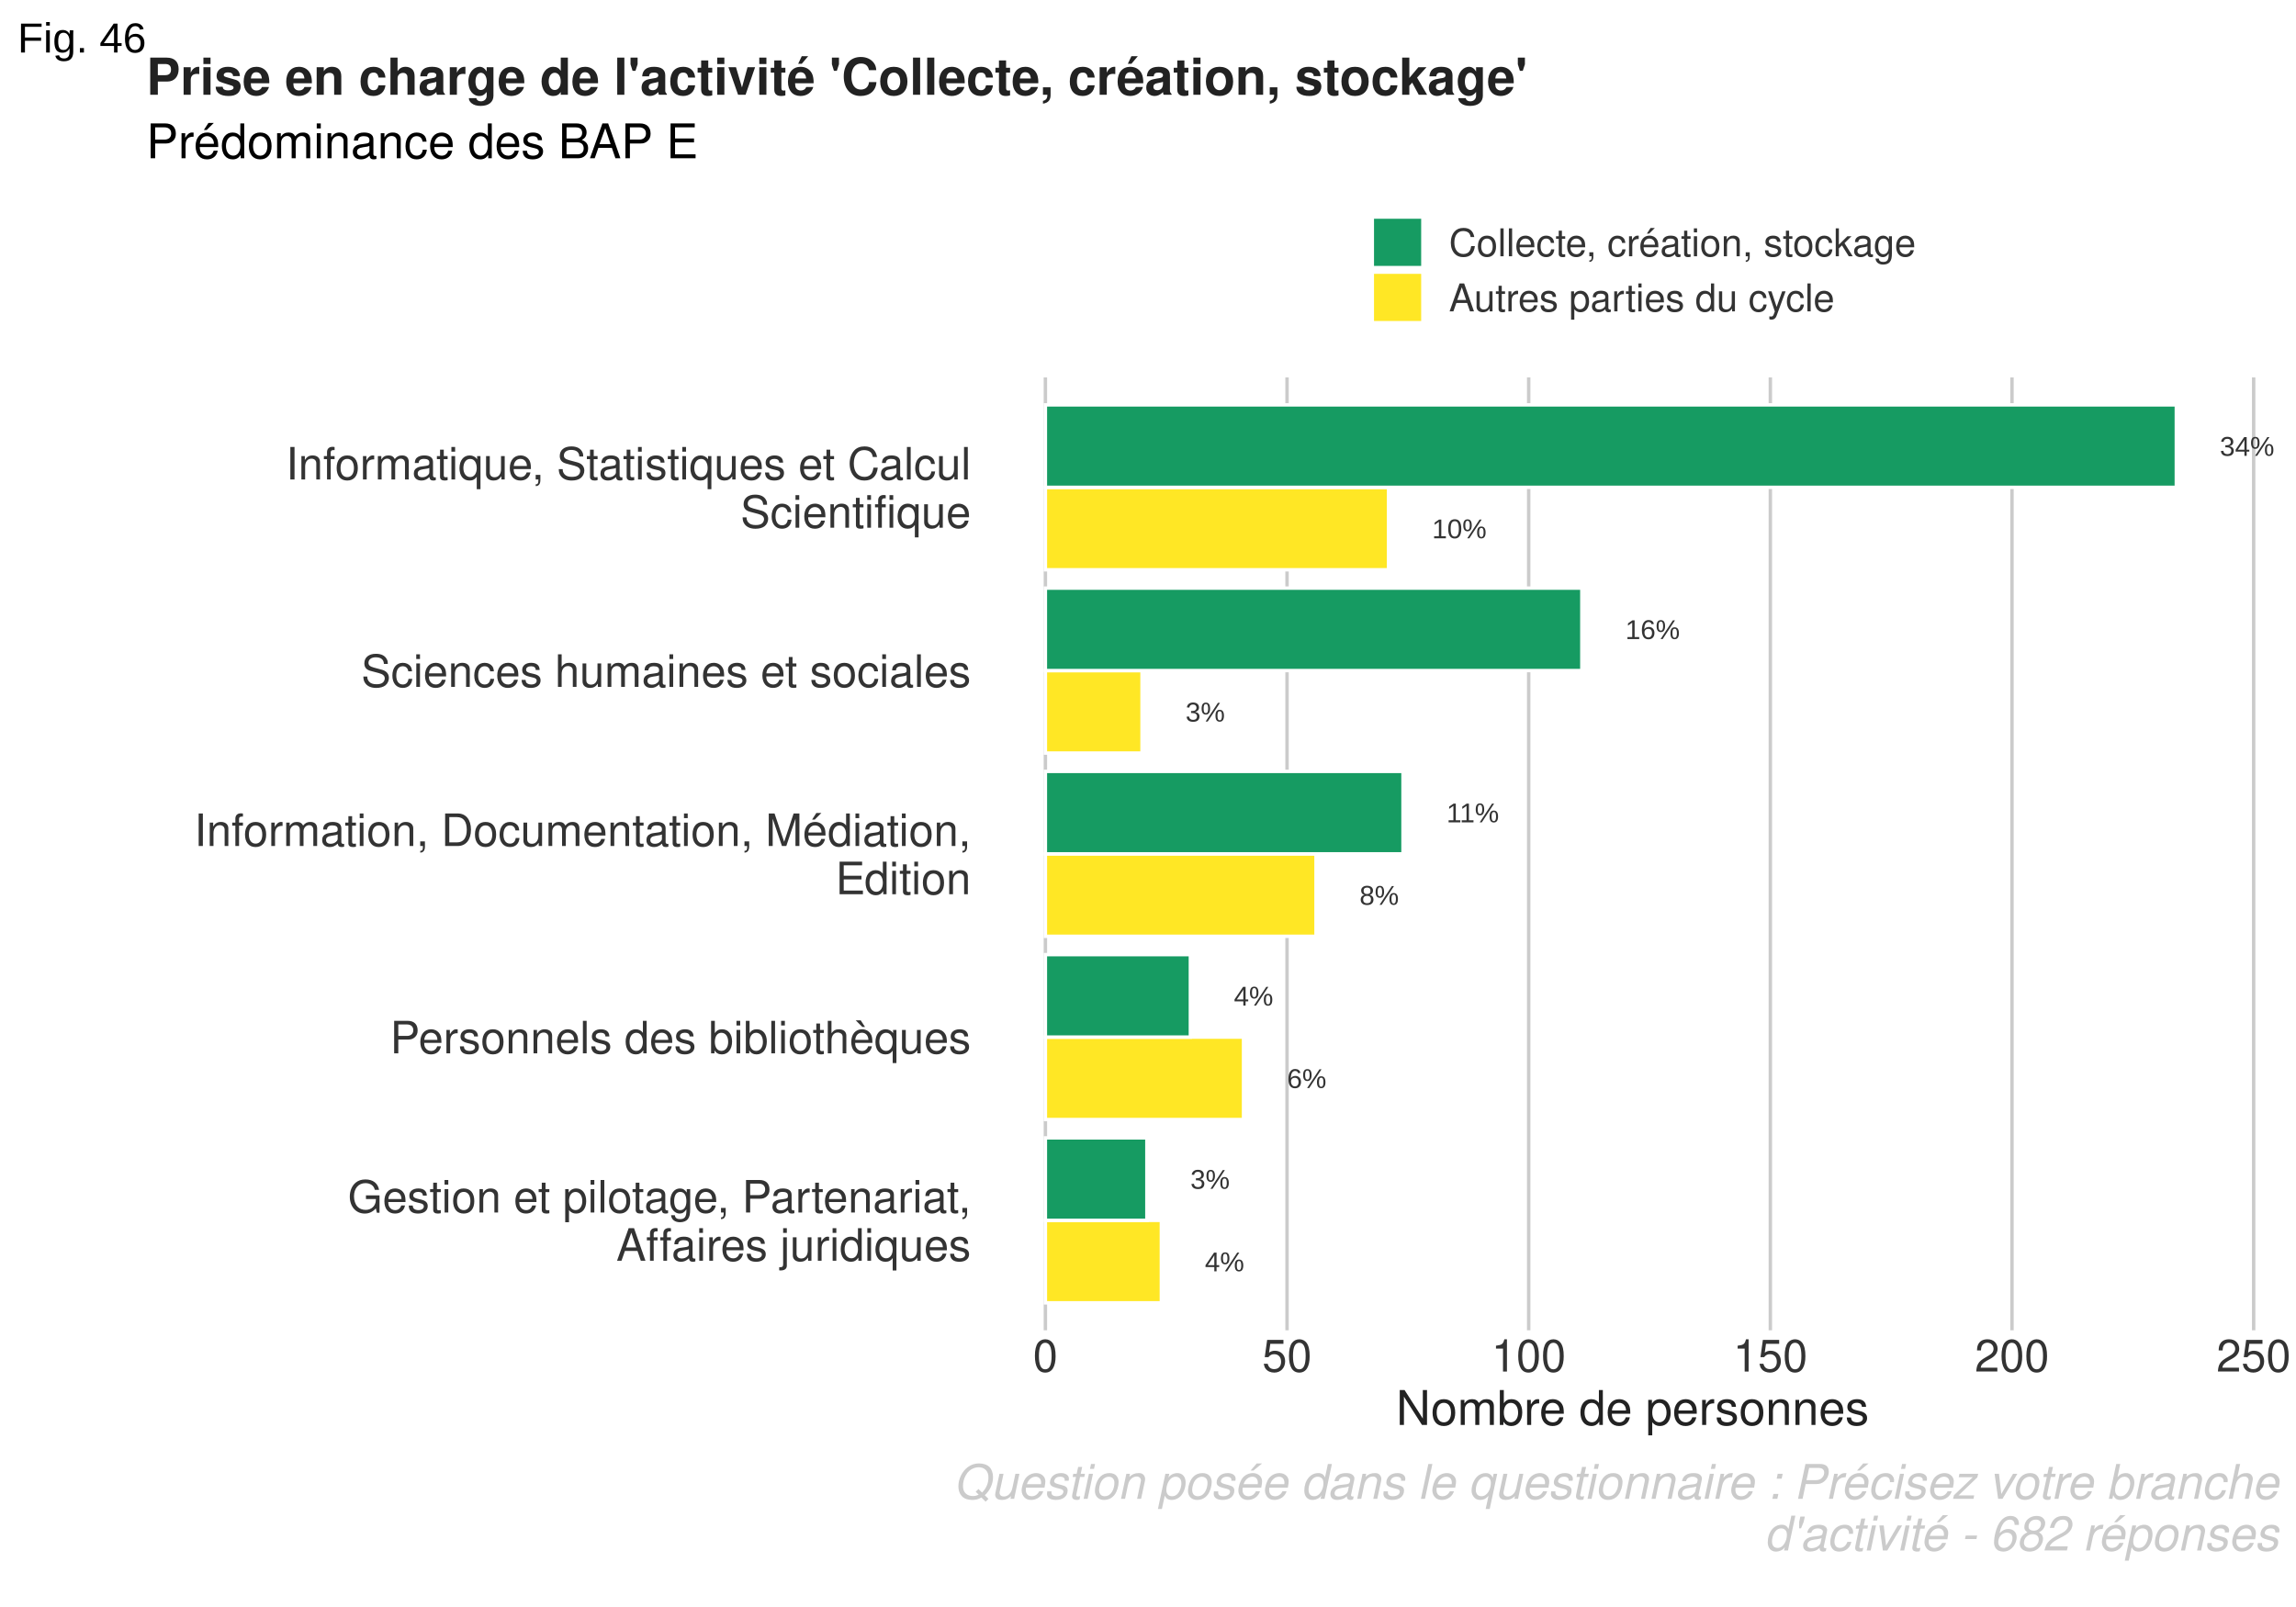
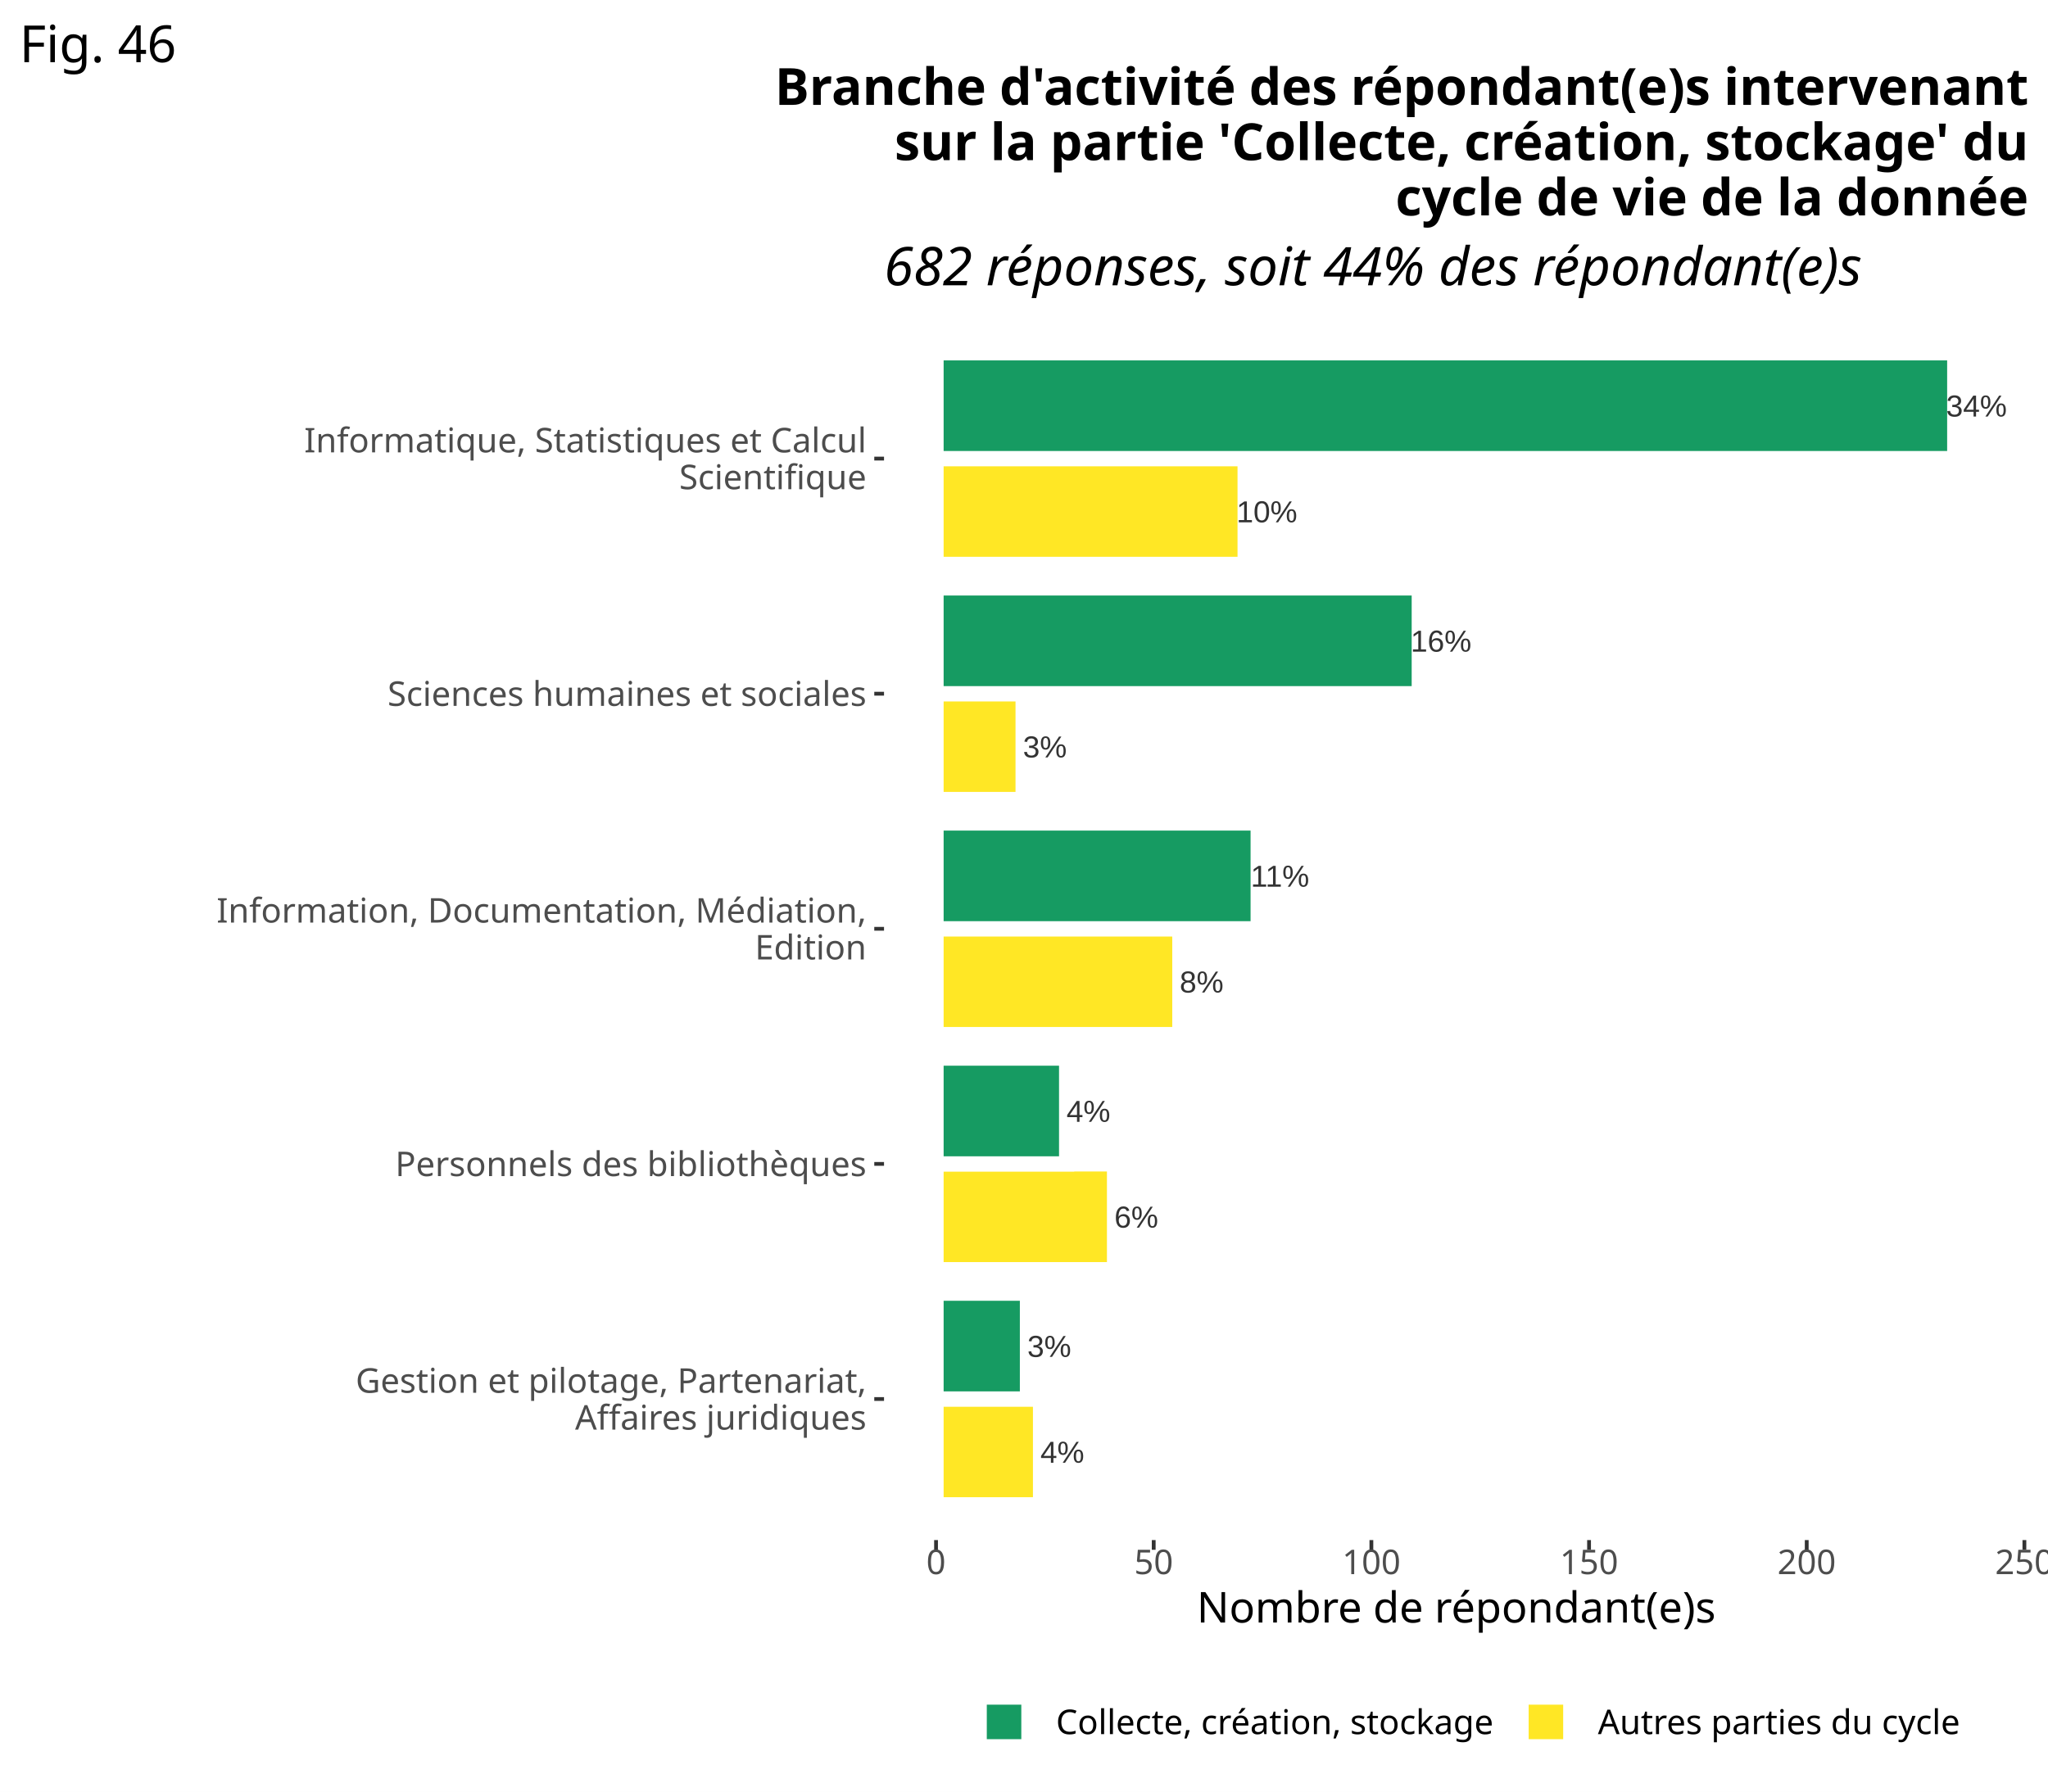
- <svg xmlns="http://www.w3.org/2000/svg" class="svglite" width="720.00pt" height="504.00pt" viewBox="0 0 720.00 504.00">
+ <svg xmlns="http://www.w3.org/2000/svg" class="svglite" width="576.00pt" height="504.00pt" viewBox="0 0 576.00 504.00">
  <defs>
    <style type="text/css">
    .svglite line, .svglite polyline, .svglite polygon, .svglite path, .svglite rect, .svglite circle {
      fill: none;
      stroke: #000000;
      stroke-linecap: round;
      stroke-linejoin: round;
      stroke-miterlimit: 10.00;
    }
    .svglite text {
      white-space: pre;
    }
  </style>
  </defs>
  <rect width="100%" height="100%" style="stroke: none; fill: #FFFFFF;" />
  <defs>
-     <clipPath id="cpMC4wMHw3MjAuMDB8MC4wMHw1MDQuMDA=">
-       <rect x="0.00" y="0.00" width="720.00" height="504.00" />
+     <clipPath id="cpMC4wMHw1NzYuMDB8MC4wMHw1MDQuMDA=">
+       <rect x="0.00" y="0.00" width="576.00" height="504.00" />
    </clipPath>
  </defs>
-   <g clip-path="url(#cpMC4wMHw3MjAuMDB8MC4wMHw1MDQuMDA=)">
-     <rect x="0.00" y="-0" width="720.00" height="504.00" style="stroke-width: 1.07; stroke: #FFFFFF; fill: #FFFFFF;" />
+   <g clip-path="url(#cpMC4wMHw1NzYuMDB8MC4wMHw1MDQuMDA=)">
+     <rect x="0" y="-0" width="576.00" height="504.00" style="stroke-width: 1.07; stroke: #FFFFFF; fill: #FFFFFF;" />
  </g>
  <defs>
-     <clipPath id="cpMzA5LjQxfDcxNC41MnwxMTguMzZ8NDE3LjIy">
-       <rect x="309.41" y="118.36" width="405.12" height="298.86" />
+     <clipPath id="cpMjQ4LjYzfDU3MC41Mnw4OS4zM3w0MzMuMjQ=">
+       <rect x="248.63" y="89.33" width="321.89" height="343.91" />
    </clipPath>
  </defs>
-   <g clip-path="url(#cpMzA5LjQxfDcxNC41MnwxMTguMzZ8NDE3LjIy)">
-     <polyline points="327.82,417.22 327.82,118.36 " style="stroke-width: 1.07; stroke: #CBCBCB; stroke-linecap: butt;" />
-     <polyline points="403.60,417.22 403.60,118.36 " style="stroke-width: 1.07; stroke: #CBCBCB; stroke-linecap: butt;" />
-     <polyline points="479.38,417.22 479.38,118.36 " style="stroke-width: 1.07; stroke: #CBCBCB; stroke-linecap: butt;" />
-     <polyline points="555.16,417.22 555.16,118.36 " style="stroke-width: 1.07; stroke: #CBCBCB; stroke-linecap: butt;" />
-     <polyline points="630.94,417.22 630.94,118.36 " style="stroke-width: 1.07; stroke: #CBCBCB; stroke-linecap: butt;" />
-     <polyline points="706.72,417.22 706.72,118.36 " style="stroke-width: 1.07; stroke: #CBCBCB; stroke-linecap: butt;" />
-     <rect x="327.82" y="382.74" width="36.37" height="25.86" style="stroke-width: 1.07; stroke: #FFFFFF; stroke-linecap: butt; stroke-linejoin: miter; fill: #FFE725;" />
-     <rect x="327.82" y="267.79" width="84.87" height="25.86" style="stroke-width: 1.07; stroke: #FFFFFF; stroke-linecap: butt; stroke-linejoin: miter; fill: #FFE725;" />
-     <rect x="327.82" y="152.84" width="107.61" height="25.86" style="stroke-width: 1.07; stroke: #FFFFFF; stroke-linecap: butt; stroke-linejoin: miter; fill: #FFE725;" />
-     <rect x="327.82" y="325.26" width="62.14" height="25.86" style="stroke-width: 1.07; stroke: #FFFFFF; stroke-linecap: butt; stroke-linejoin: miter; fill: #FFE725;" />
-     <rect x="327.82" y="210.32" width="30.31" height="25.86" style="stroke-width: 1.07; stroke: #FFFFFF; stroke-linecap: butt; stroke-linejoin: miter; fill: #FFE725;" />
-     <rect x="327.82" y="356.87" width="31.83" height="25.86" style="stroke-width: 1.07; stroke: #FFFFFF; stroke-linecap: butt; stroke-linejoin: miter; fill: #169B62;" />
-     <rect x="327.82" y="241.93" width="112.15" height="25.86" style="stroke-width: 1.07; stroke: #FFFFFF; stroke-linecap: butt; stroke-linejoin: miter; fill: #169B62;" />
-     <rect x="327.82" y="126.98" width="354.65" height="25.86" style="stroke-width: 1.07; stroke: #FFFFFF; stroke-linecap: butt; stroke-linejoin: miter; fill: #169B62;" />
-     <rect x="327.82" y="299.40" width="45.47" height="25.86" style="stroke-width: 1.07; stroke: #FFFFFF; stroke-linecap: butt; stroke-linejoin: miter; fill: #169B62;" />
-     <rect x="327.82" y="184.45" width="168.23" height="25.86" style="stroke-width: 1.07; stroke: #FFFFFF; stroke-linecap: butt; stroke-linejoin: miter; fill: #169B62;" />
-     <text x="377.83" y="398.72" style="font-size: 8.54px;fill: #333333; font-family: &quot;Arial&quot;;" textLength="11.97px" lengthAdjust="spacingAndGlyphs">4%</text>
-     <text x="426.33" y="283.77" style="font-size: 8.54px;fill: #333333; font-family: &quot;Arial&quot;;" textLength="11.97px" lengthAdjust="spacingAndGlyphs">8%</text>
-     <text x="449.07" y="168.82" style="font-size: 8.54px;fill: #333333; font-family: &quot;Arial&quot;;" textLength="16.86px" lengthAdjust="spacingAndGlyphs">10%</text>
-     <text x="403.60" y="341.24" style="font-size: 8.54px;fill: #333333; font-family: &quot;Arial&quot;;" textLength="11.97px" lengthAdjust="spacingAndGlyphs">6%</text>
-     <text x="371.77" y="226.30" style="font-size: 8.54px;fill: #333333; font-family: &quot;Arial&quot;;" textLength="11.97px" lengthAdjust="spacingAndGlyphs">3%</text>
-     <text x="373.29" y="372.85" style="font-size: 8.54px;fill: #333333; font-family: &quot;Arial&quot;;" textLength="11.97px" lengthAdjust="spacingAndGlyphs">3%</text>
-     <text x="453.61" y="257.91" style="font-size: 8.54px;fill: #333333; font-family: &quot;Arial&quot;;" textLength="16.86px" lengthAdjust="spacingAndGlyphs">11%</text>
-     <text x="696.11" y="142.96" style="font-size: 8.54px;fill: #333333; font-family: &quot;Arial&quot;;" textLength="16.86px" lengthAdjust="spacingAndGlyphs">34%</text>
-     <text x="386.93" y="315.38" style="font-size: 8.54px;fill: #333333; font-family: &quot;Arial&quot;;" textLength="11.97px" lengthAdjust="spacingAndGlyphs">4%</text>
-     <text x="509.69" y="200.43" style="font-size: 8.54px;fill: #333333; font-family: &quot;Arial&quot;;" textLength="16.86px" lengthAdjust="spacingAndGlyphs">16%</text>
+   <g clip-path="url(#cpMjQ4LjYzfDU3MC41Mnw4OS4zM3w0MzMuMjQ=)">
+     <rect x="248.63" y="89.33" width="321.89" height="343.91" style="stroke-width: 1.07; stroke: none; fill: #FFFFFF;" />
+     <rect x="263.26" y="393.56" width="29.39" height="29.76" style="stroke-width: 4.27; stroke: #FFFFFF; stroke-linecap: butt; stroke-linejoin: miter; fill: #FFE725;" />
+     <rect x="263.26" y="261.28" width="68.57" height="29.76" style="stroke-width: 4.27; stroke: #FFFFFF; stroke-linecap: butt; stroke-linejoin: miter; fill: #FFE725;" />
+     <rect x="263.26" y="129.01" width="86.93" height="29.76" style="stroke-width: 4.27; stroke: #FFFFFF; stroke-linecap: butt; stroke-linejoin: miter; fill: #FFE725;" />
+     <rect x="263.26" y="327.42" width="50.20" height="29.76" style="stroke-width: 4.27; stroke: #FFFFFF; stroke-linecap: butt; stroke-linejoin: miter; fill: #FFE725;" />
+     <rect x="263.26" y="195.15" width="24.49" height="29.76" style="stroke-width: 4.27; stroke: #FFFFFF; stroke-linecap: butt; stroke-linejoin: miter; fill: #FFE725;" />
+     <rect x="263.26" y="363.79" width="25.71" height="29.76" style="stroke-width: 4.27; stroke: #FFFFFF; stroke-linecap: butt; stroke-linejoin: miter; fill: #169B62;" />
+     <rect x="263.26" y="231.52" width="90.60" height="29.76" style="stroke-width: 4.27; stroke: #FFFFFF; stroke-linecap: butt; stroke-linejoin: miter; fill: #169B62;" />
+     <rect x="263.26" y="99.25" width="286.51" height="29.76" style="stroke-width: 4.27; stroke: #FFFFFF; stroke-linecap: butt; stroke-linejoin: miter; fill: #169B62;" />
+     <rect x="263.26" y="297.66" width="36.73" height="29.76" style="stroke-width: 4.27; stroke: #FFFFFF; stroke-linecap: butt; stroke-linejoin: miter; fill: #169B62;" />
+     <rect x="263.26" y="165.39" width="135.91" height="29.76" style="stroke-width: 4.27; stroke: #FFFFFF; stroke-linecap: butt; stroke-linejoin: miter; fill: #169B62;" />
+     <text x="298.77" y="411.49" text-anchor="middle" style="font-size: 8.54px;fill: #333333; font-family: &quot;Arial&quot;;" textLength="11.97px" lengthAdjust="spacingAndGlyphs">4%</text>
+     <text x="337.95" y="279.21" text-anchor="middle" style="font-size: 8.54px;fill: #333333; font-family: &quot;Arial&quot;;" textLength="11.97px" lengthAdjust="spacingAndGlyphs">8%</text>
+     <text x="356.31" y="146.94" text-anchor="middle" style="font-size: 8.54px;fill: #333333; font-family: &quot;Arial&quot;;" textLength="16.86px" lengthAdjust="spacingAndGlyphs">10%</text>
+     <text x="319.58" y="345.35" text-anchor="middle" style="font-size: 8.54px;fill: #333333; font-family: &quot;Arial&quot;;" textLength="11.97px" lengthAdjust="spacingAndGlyphs">6%</text>
+     <text x="293.87" y="213.08" text-anchor="middle" style="font-size: 8.54px;fill: #333333; font-family: &quot;Arial&quot;;" textLength="11.97px" lengthAdjust="spacingAndGlyphs">3%</text>
+     <text x="295.10" y="381.72" text-anchor="middle" style="font-size: 8.54px;fill: #333333; font-family: &quot;Arial&quot;;" textLength="11.97px" lengthAdjust="spacingAndGlyphs">3%</text>
+     <text x="359.99" y="249.45" text-anchor="middle" style="font-size: 8.54px;fill: #333333; font-family: &quot;Arial&quot;;" textLength="16.86px" lengthAdjust="spacingAndGlyphs">11%</text>
+     <text x="555.89" y="117.18" text-anchor="middle" style="font-size: 8.54px;fill: #333333; font-family: &quot;Arial&quot;;" textLength="16.86px" lengthAdjust="spacingAndGlyphs">34%</text>
+     <text x="306.11" y="315.59" text-anchor="middle" style="font-size: 8.54px;fill: #333333; font-family: &quot;Arial&quot;;" textLength="11.97px" lengthAdjust="spacingAndGlyphs">4%</text>
+     <text x="405.29" y="183.32" text-anchor="middle" style="font-size: 8.54px;fill: #333333; font-family: &quot;Arial&quot;;" textLength="16.86px" lengthAdjust="spacingAndGlyphs">16%</text>
  </g>
-   <g clip-path="url(#cpMC4wMHw3MjAuMDB8MC4wMHw1MDQuMDA=)">
-     <text x="304.47" y="380.28" text-anchor="end" style="font-size: 14.00px;fill: #333333; font-family: &quot;Nimbus Sans&quot;;" textLength="196.92px" lengthAdjust="spacingAndGlyphs">Gestion et pilotage, Partenariat,</text>
-     <text x="304.47" y="395.40" text-anchor="end" style="font-size: 14.00px;fill: #333333; font-family: &quot;Nimbus Sans&quot;;" textLength="111.28px" lengthAdjust="spacingAndGlyphs">Affaires juridiques</text>
-     <text x="304.47" y="330.36" text-anchor="end" style="font-size: 14.00px;fill: #333333; font-family: &quot;Nimbus Sans&quot;;" textLength="182.87px" lengthAdjust="spacingAndGlyphs">Personnels des bibliothèques</text>
-     <text x="304.47" y="265.33" text-anchor="end" style="font-size: 14.00px;fill: #333333; font-family: &quot;Nimbus Sans&quot;;" textLength="244.37px" lengthAdjust="spacingAndGlyphs">Information, Documentation, Médiation,</text>
-     <text x="304.47" y="280.45" text-anchor="end" style="font-size: 14.00px;fill: #333333; font-family: &quot;Nimbus Sans&quot;;" textLength="42.80px" lengthAdjust="spacingAndGlyphs">Edition</text>
-     <text x="304.47" y="215.42" text-anchor="end" style="font-size: 14.00px;fill: #333333; font-family: &quot;Nimbus Sans&quot;;" textLength="191.41px" lengthAdjust="spacingAndGlyphs">Sciences humaines et sociales</text>
-     <text x="304.47" y="150.38" text-anchor="end" style="font-size: 14.00px;fill: #333333; font-family: &quot;Nimbus Sans&quot;;" textLength="216.35px" lengthAdjust="spacingAndGlyphs">Informatique, Statistiques et Calcul</text>
-     <text x="304.47" y="165.50" text-anchor="end" style="font-size: 14.00px;fill: #333333; font-family: &quot;Nimbus Sans&quot;;" textLength="72.37px" lengthAdjust="spacingAndGlyphs">Scientifique</text>
-     <text x="327.82" y="430.16" text-anchor="middle" style="font-size: 14.00px;fill: #333333; font-family: &quot;Nimbus Sans&quot;;" textLength="7.78px" lengthAdjust="spacingAndGlyphs">0</text>
-     <text x="403.60" y="430.16" text-anchor="middle" style="font-size: 14.00px;fill: #333333; font-family: &quot;Nimbus Sans&quot;;" textLength="15.57px" lengthAdjust="spacingAndGlyphs">50</text>
-     <text x="479.38" y="430.16" text-anchor="middle" style="font-size: 14.00px;fill: #333333; font-family: &quot;Nimbus Sans&quot;;" textLength="23.35px" lengthAdjust="spacingAndGlyphs">100</text>
-     <text x="555.16" y="430.16" text-anchor="middle" style="font-size: 14.00px;fill: #333333; font-family: &quot;Nimbus Sans&quot;;" textLength="23.35px" lengthAdjust="spacingAndGlyphs">150</text>
-     <text x="630.94" y="430.16" text-anchor="middle" style="font-size: 14.00px;fill: #333333; font-family: &quot;Nimbus Sans&quot;;" textLength="23.35px" lengthAdjust="spacingAndGlyphs">200</text>
-     <text x="706.72" y="430.16" text-anchor="middle" style="font-size: 14.00px;fill: #333333; font-family: &quot;Nimbus Sans&quot;;" textLength="23.35px" lengthAdjust="spacingAndGlyphs">250</text>
-     <text x="511.96" y="446.90" text-anchor="middle" style="font-size: 15.00px;fill: #222222; font-family: &quot;Nimbus Sans&quot;;" textLength="148.37px" lengthAdjust="spacingAndGlyphs">Nombre de personnes</text>
-     <rect x="430.34" y="68.07" width="15.86" height="15.86" style="stroke-width: 1.07; stroke: #FFFFFF; stroke-linecap: butt; stroke-linejoin: miter; fill: #169B62;" />
-     <rect x="430.34" y="85.35" width="15.86" height="15.86" style="stroke-width: 1.07; stroke: #FFFFFF; stroke-linecap: butt; stroke-linejoin: miter; fill: #FFE725;" />
-     <text x="454.38" y="80.37" style="font-size: 12.00px;fill: #333333; font-family: &quot;Nimbus Sans&quot;;" textLength="147.39px" lengthAdjust="spacingAndGlyphs">Collecte, création, stockage</text>
-     <text x="454.38" y="97.65" style="font-size: 12.00px;fill: #333333; font-family: &quot;Nimbus Sans&quot;;" textLength="121.38px" lengthAdjust="spacingAndGlyphs">Autres parties du cycle</text>
-     <text x="45.89" y="49.64" style="font-size: 15.00px; font-family: &quot;Nimbus Sans&quot;;" textLength="173.41px" lengthAdjust="spacingAndGlyphs">Prédominance des BAP E</text>
-     <text x="45.89" y="29.73" style="font-size: 16.00px; font-weight: bold;fill: #222222; font-family: &quot;Nimbus Sans&quot;;" textLength="433.92px" lengthAdjust="spacingAndGlyphs">Prise en charge de l'activité 'Collecte, création, stockage'</text>
-     <text x="714.52" y="470.08" text-anchor="end" style="font-size: 15.00px; font-style: italic;fill: #CBCBCB; font-family: &quot;Nimbus Sans&quot;;" textLength="417.67px" lengthAdjust="spacingAndGlyphs">Question posée dans le questionnaire : Précisez votre branche</text>
-     <text x="714.52" y="486.28" text-anchor="end" style="font-size: 15.00px; font-style: italic;fill: #CBCBCB; font-family: &quot;Nimbus Sans&quot;;" textLength="162.09px" lengthAdjust="spacingAndGlyphs">d'activité - 682 réponses</text>
-     <text x="25.69" y="16.48" text-anchor="middle" style="font-size: 13.20px; font-family: &quot;Arial&quot;;" textLength="40.41px" lengthAdjust="spacingAndGlyphs">Fig. 46</text>
+   <g clip-path="url(#cpMC4wMHw1NzYuMDB8MC4wMHw1MDQuMDA=)">
+     <text x="243.70" y="391.80" text-anchor="end" style="font-size: 9.60px;fill: #4D4D4D; font-family: &quot;Noto Sans&quot;;" textLength="143.59px" lengthAdjust="spacingAndGlyphs">Gestion et pilotage, Partenariat,</text>
+     <text x="243.70" y="402.17" text-anchor="end" style="font-size: 9.60px;fill: #4D4D4D; font-family: &quot;Noto Sans&quot;;" textLength="82.09px" lengthAdjust="spacingAndGlyphs">Affaires juridiques</text>
+     <text x="243.70" y="330.85" text-anchor="end" style="font-size: 9.60px;fill: #4D4D4D; font-family: &quot;Noto Sans&quot;;" textLength="132.46px" lengthAdjust="spacingAndGlyphs">Personnels des bibliothèques</text>
+     <text x="243.70" y="259.53" text-anchor="end" style="font-size: 9.60px;fill: #4D4D4D; font-family: &quot;Noto Sans&quot;;" textLength="182.68px" lengthAdjust="spacingAndGlyphs">Information, Documentation, Médiation,</text>
+     <text x="243.70" y="269.90" text-anchor="end" style="font-size: 9.60px;fill: #4D4D4D; font-family: &quot;Noto Sans&quot;;" textLength="31.38px" lengthAdjust="spacingAndGlyphs">Edition</text>
+     <text x="243.70" y="198.58" text-anchor="end" style="font-size: 9.60px;fill: #4D4D4D; font-family: &quot;Noto Sans&quot;;" textLength="134.63px" lengthAdjust="spacingAndGlyphs">Sciences humaines et sociales</text>
+     <text x="243.70" y="127.26" text-anchor="end" style="font-size: 9.60px;fill: #4D4D4D; font-family: &quot;Noto Sans&quot;;" textLength="158.05px" lengthAdjust="spacingAndGlyphs">Informatique, Statistiques et Calcul</text>
+     <text x="243.70" y="137.62" text-anchor="end" style="font-size: 9.60px;fill: #4D4D4D; font-family: &quot;Noto Sans&quot;;" textLength="52.65px" lengthAdjust="spacingAndGlyphs">Scientifique</text>
+     <polyline points="245.89,393.56 248.63,393.56 " style="stroke-width: 1.07; stroke: #333333; stroke-linecap: butt;" />
+     <polyline points="245.89,327.42 248.63,327.42 " style="stroke-width: 1.07; stroke: #333333; stroke-linecap: butt;" />
+     <polyline points="245.89,261.28 248.63,261.28 " style="stroke-width: 1.07; stroke: #333333; stroke-linecap: butt;" />
+     <polyline points="245.89,195.15 248.63,195.15 " style="stroke-width: 1.07; stroke: #333333; stroke-linecap: butt;" />
+     <polyline points="245.89,129.01 248.63,129.01 " style="stroke-width: 1.07; stroke: #333333; stroke-linecap: butt;" />
+     <polyline points="263.26,435.98 263.26,433.24 " style="stroke-width: 1.07; stroke: #333333; stroke-linecap: butt;" />
+     <polyline points="324.48,435.98 324.48,433.24 " style="stroke-width: 1.07; stroke: #333333; stroke-linecap: butt;" />
+     <polyline points="385.70,435.98 385.70,433.24 " style="stroke-width: 1.07; stroke: #333333; stroke-linecap: butt;" />
+     <polyline points="446.92,435.98 446.92,433.24 " style="stroke-width: 1.07; stroke: #333333; stroke-linecap: butt;" />
+     <polyline points="508.14,435.98 508.14,433.24 " style="stroke-width: 1.07; stroke: #333333; stroke-linecap: butt;" />
+     <polyline points="569.36,435.98 569.36,433.24 " style="stroke-width: 1.07; stroke: #333333; stroke-linecap: butt;" />
+     <text x="263.26" y="442.83" text-anchor="middle" style="font-size: 9.60px;fill: #4D4D4D; font-family: &quot;Noto Sans&quot;;" textLength="5.49px" lengthAdjust="spacingAndGlyphs">0</text>
+     <text x="324.48" y="442.83" text-anchor="middle" style="font-size: 9.60px;fill: #4D4D4D; font-family: &quot;Noto Sans&quot;;" textLength="10.97px" lengthAdjust="spacingAndGlyphs">50</text>
+     <text x="385.70" y="442.83" text-anchor="middle" style="font-size: 9.60px;fill: #4D4D4D; font-family: &quot;Noto Sans&quot;;" textLength="16.46px" lengthAdjust="spacingAndGlyphs">100</text>
+     <text x="446.92" y="442.83" text-anchor="middle" style="font-size: 9.60px;fill: #4D4D4D; font-family: &quot;Noto Sans&quot;;" textLength="16.46px" lengthAdjust="spacingAndGlyphs">150</text>
+     <text x="508.14" y="442.83" text-anchor="middle" style="font-size: 9.60px;fill: #4D4D4D; font-family: &quot;Noto Sans&quot;;" textLength="16.46px" lengthAdjust="spacingAndGlyphs">200</text>
+     <text x="569.36" y="442.83" text-anchor="middle" style="font-size: 9.60px;fill: #4D4D4D; font-family: &quot;Noto Sans&quot;;" textLength="16.46px" lengthAdjust="spacingAndGlyphs">250</text>
+     <text x="409.58" y="456.44" text-anchor="middle" style="font-size: 12.00px; font-family: &quot;Noto Sans&quot;;" textLength="146.43px" lengthAdjust="spacingAndGlyphs">Nombre de répondant(e)s</text>
+     <rect x="262.29" y="470.28" width="294.57" height="28.24" style="stroke-width: 1.07; stroke: none; fill: #FFFFFF;" />
+     <rect x="275.91" y="477.92" width="12.96" height="12.96" style="stroke-width: 3.25; stroke: #FFFFFF; stroke-linecap: butt; stroke-linejoin: miter; fill: #169B62;" />
+     <rect x="428.31" y="477.92" width="12.96" height="12.96" style="stroke-width: 3.25; stroke: #FFFFFF; stroke-linecap: butt; stroke-linejoin: miter; fill: #FFE725;" />
+     <text x="297.00" y="487.83" style="font-size: 9.60px; font-family: &quot;Noto Sans&quot;;" textLength="123.17px" lengthAdjust="spacingAndGlyphs">Collecte, création, stockage</text>
+     <text x="449.41" y="487.83" style="font-size: 9.60px; font-family: &quot;Noto Sans&quot;;" textLength="101.97px" lengthAdjust="spacingAndGlyphs">Autres parties du cycle</text>
+     <text x="248.63" y="80.25" style="font-size: 15.00px; font-style: italic; font-family: &quot;Noto Sans&quot;;" textLength="275.62px" lengthAdjust="spacingAndGlyphs">682 réponses, soit 44% des répondant(e)s</text>
+     <text x="570.52" y="29.50" text-anchor="end" style="font-size: 14.40px; font-weight: bold; font-family: &quot;Noto Sans&quot;;" textLength="357.22px" lengthAdjust="spacingAndGlyphs">Branche d'activité des répondant(e)s intervenant </text>
+     <text x="570.52" y="45.05" text-anchor="end" style="font-size: 14.40px; font-weight: bold; font-family: &quot;Noto Sans&quot;;" textLength="322.85px" lengthAdjust="spacingAndGlyphs">sur la partie 'Collecte, création, stockage' du </text>
+     <text x="570.52" y="60.60" text-anchor="end" style="font-size: 14.40px; font-weight: bold; font-family: &quot;Noto Sans&quot;;" textLength="177.90px" lengthAdjust="spacingAndGlyphs">cycle de vie de la donnée</text>
+     <text x="27.53" y="17.49" text-anchor="middle" style="font-size: 14.40px; font-family: &quot;Noto Sans&quot;;" textLength="44.09px" lengthAdjust="spacingAndGlyphs">Fig. 46</text>
  </g>
</svg>
